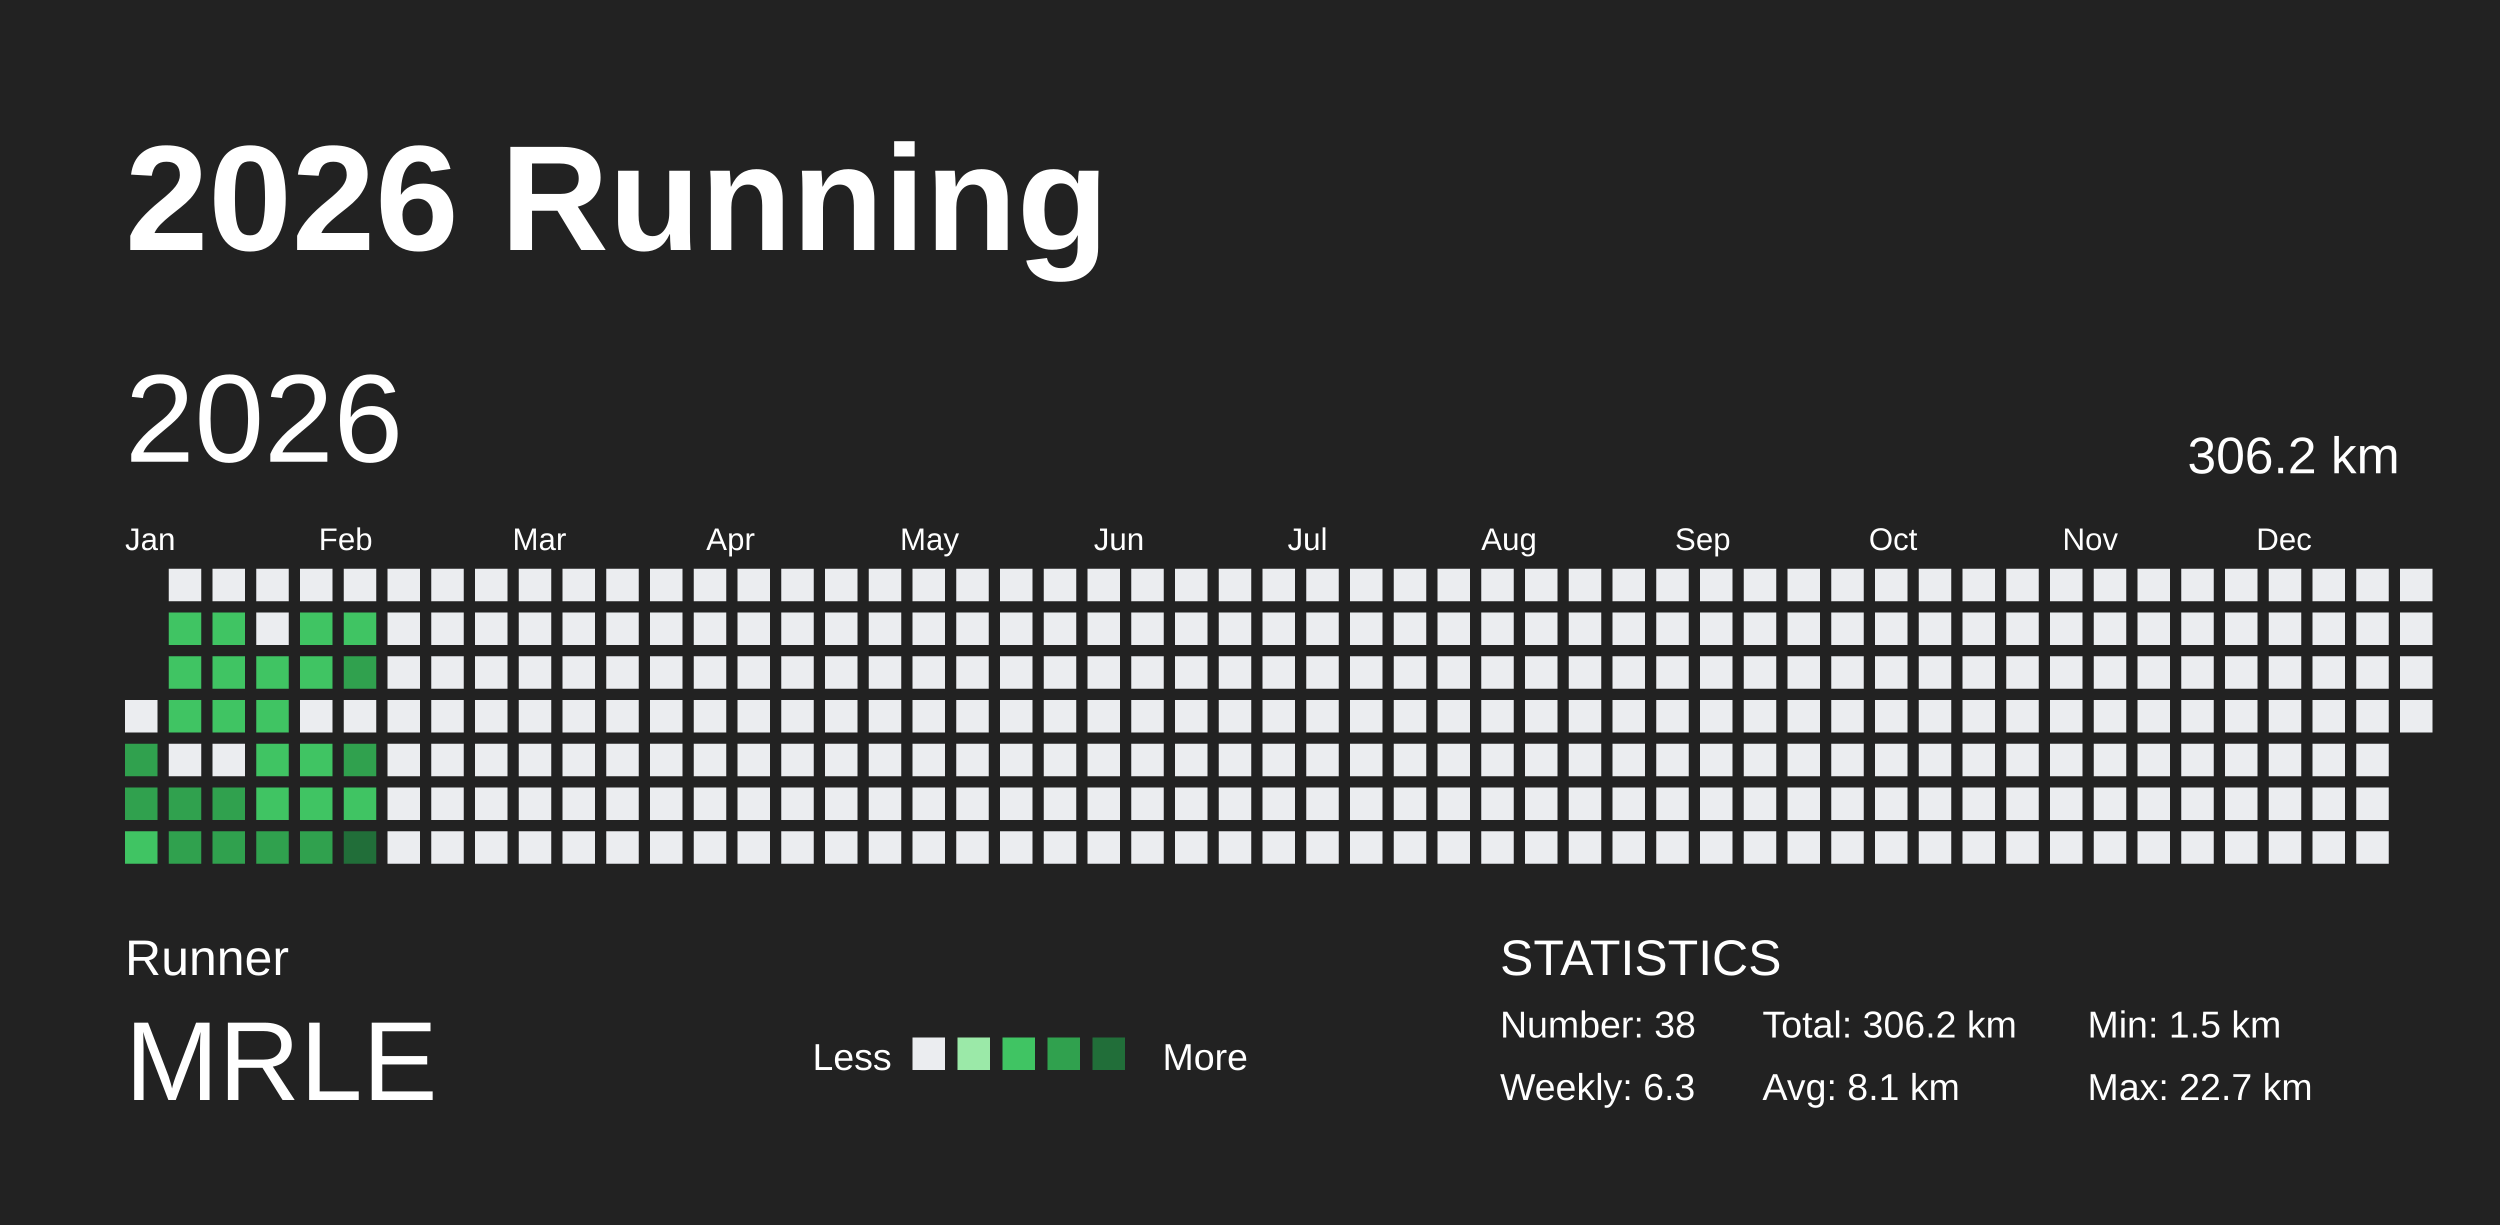
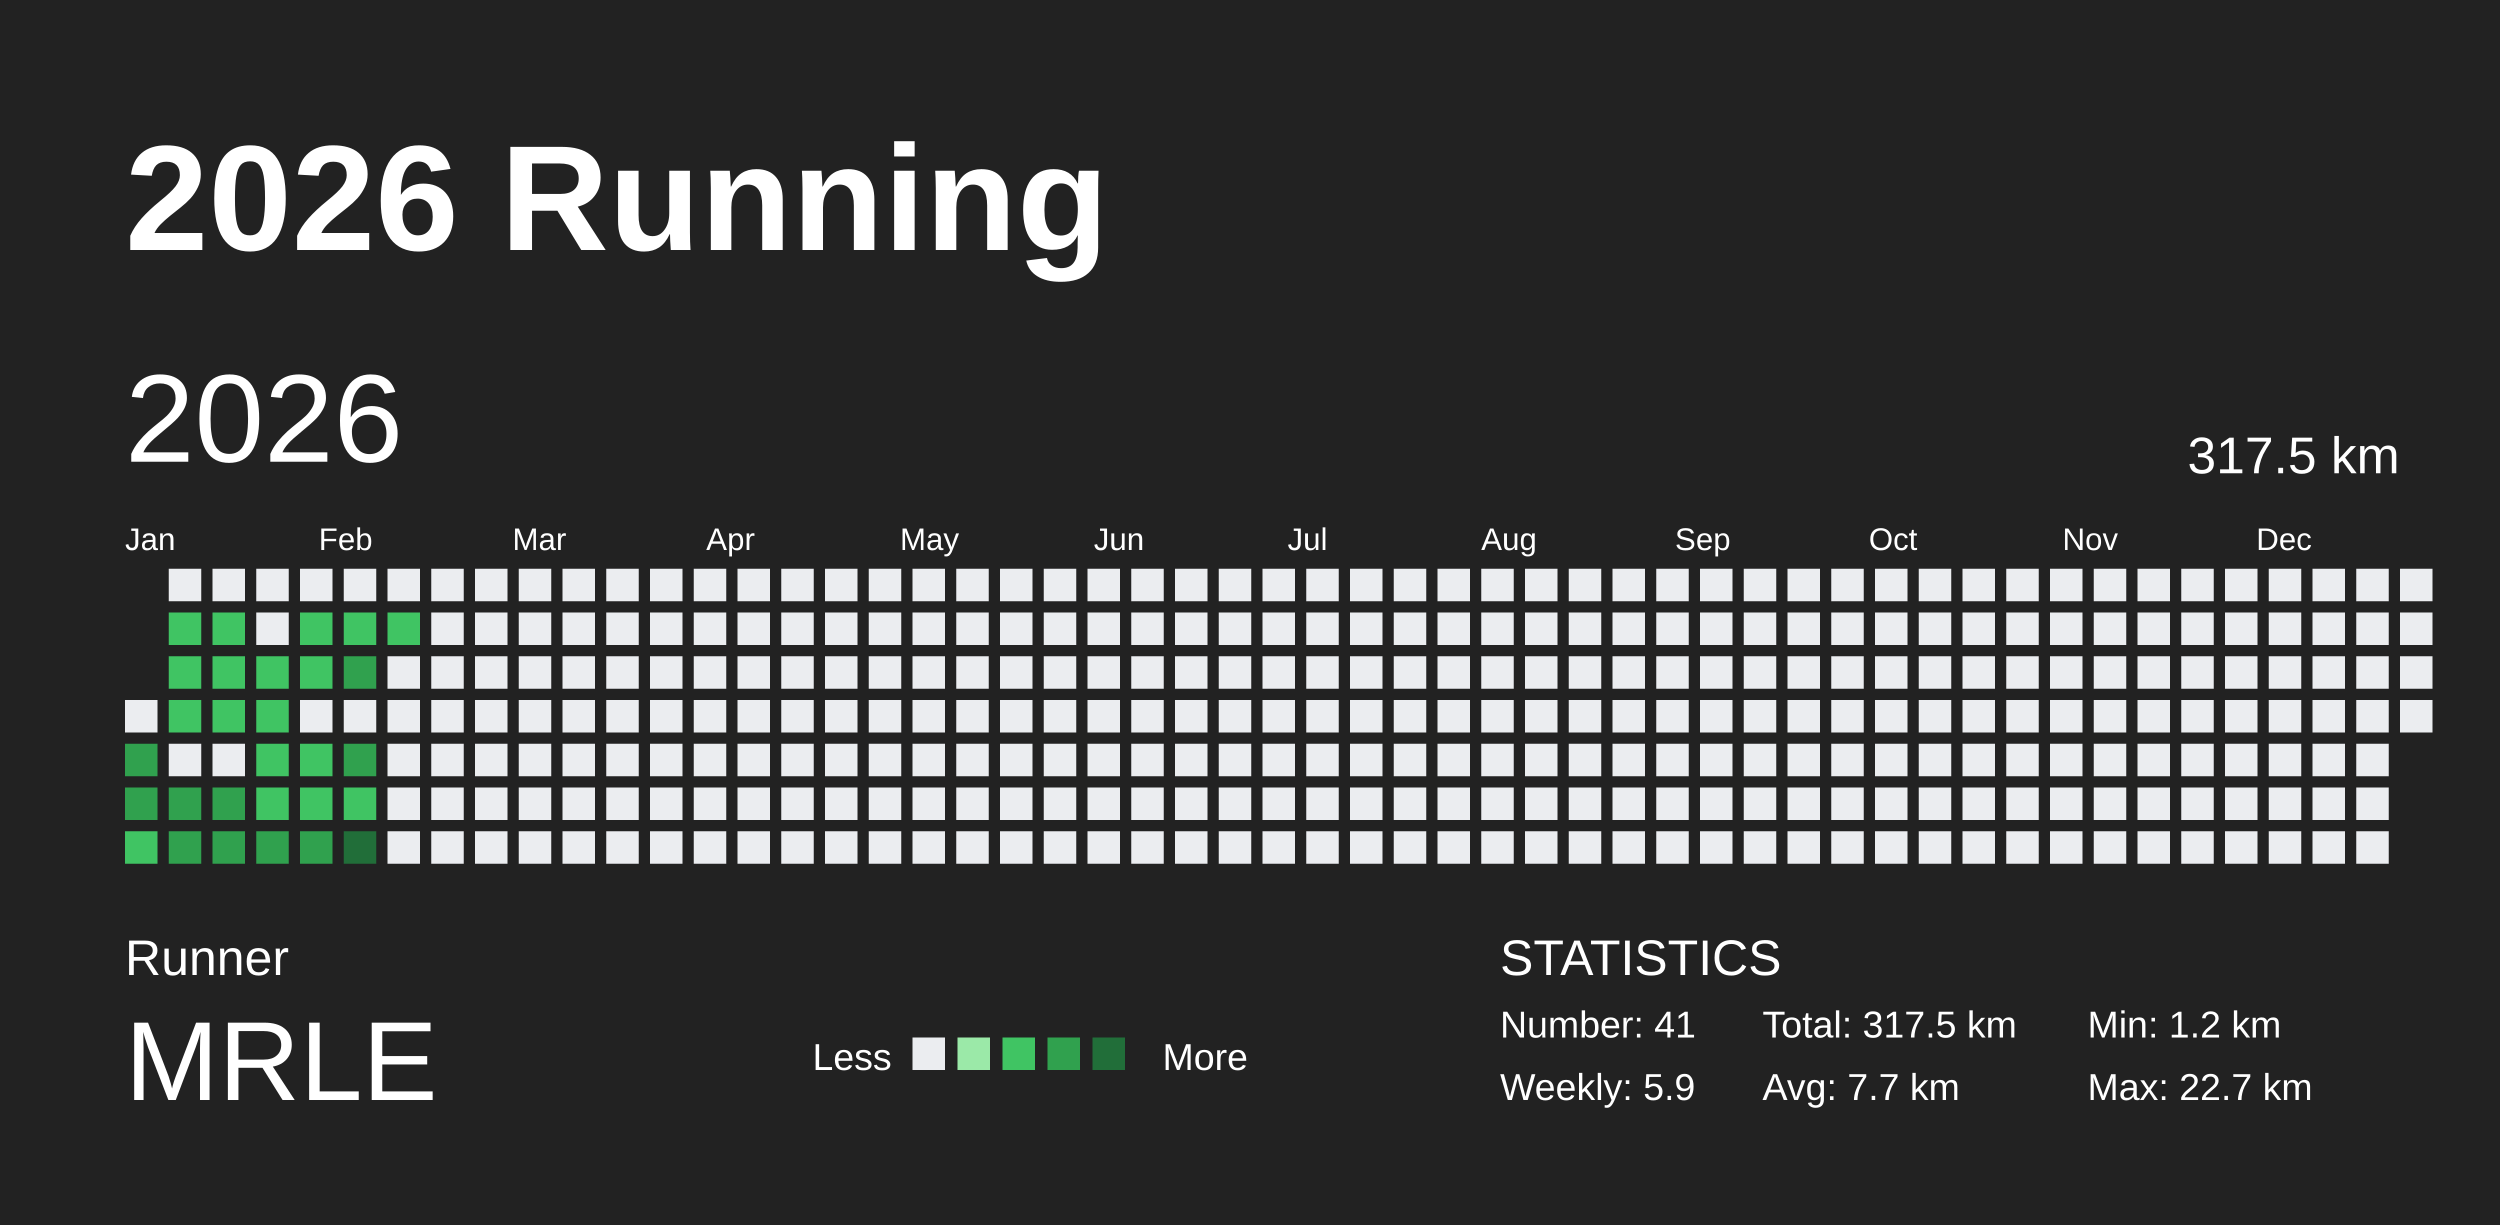
<svg xmlns="http://www.w3.org/2000/svg" baseProfile="full" height="98mm" version="1.1" viewBox="0,0,200,98" width="200mm">
  <defs />
  <rect fill="#222222" height="98" width="200" x="0" y="0" />
  <text fill="#FFFFFF" style="font-size:12px; font-family:Arial; font-weight:bold;" x="10" y="20">2026 Running</text>
  <text fill="#FFFFFF" style="font-size:4px; font-family:Arial" x="10" y="78">Runner</text>
  <text fill="#FFFFFF" style="font-size:9px; font-family:Arial" x="10" y="88">MRLE</text>
  <text fill="#FFFFFF" style="font-size:3px; font-family:Arial" x="65" y="85.6">Less</text>
  <rect fill="#ebedf0" height="2.6" width="2.6" x="73" y="83" />
  <rect fill="#9be9a8" height="2.6" width="2.6" x="76.6" y="83" />
  <rect fill="#40c463" height="2.6" width="2.6" x="80.2" y="83" />
  <rect fill="#30a14e" height="2.6" width="2.6" x="83.8" y="83" />
  <rect fill="#216e39" height="2.6" width="2.6" x="87.4" y="83" />
  <text fill="#FFFFFF" style="font-size:3px; font-family:Arial" x="93" y="85.6">More</text>
  <text fill="#FFFFFF" style="font-size:4px; font-family:Arial" x="120" y="78">STATISTICS</text>
-   <text fill="#FFFFFF" style="font-size:3px; font-family:Arial" x="120" y="83">Number: 38</text>
-   <text fill="#FFFFFF" style="font-size:3px; font-family:Arial" x="120" y="88">Weekly: 6.3</text>
-   <text fill="#FFFFFF" style="font-size:3px; font-family:Arial" x="141" y="83">Total: 306.2 km</text>
-   <text fill="#FFFFFF" style="font-size:3px; font-family:Arial" x="141" y="88">Avg: 8.1 km</text>
-   <text fill="#FFFFFF" style="font-size:3px; font-family:Arial" x="167" y="83">Min: 1.5 km</text>
+   <text fill="#FFFFFF" style="font-size:3px; font-family:Arial" x="120" y="83">Number: 41</text>
+   <text fill="#FFFFFF" style="font-size:3px; font-family:Arial" x="120" y="88">Weekly: 5.9</text>
+   <text fill="#FFFFFF" style="font-size:3px; font-family:Arial" x="141" y="83">Total: 317.5 km</text>
+   <text fill="#FFFFFF" style="font-size:3px; font-family:Arial" x="141" y="88">Avg: 7.7 km</text>
+   <text fill="#FFFFFF" style="font-size:3px; font-family:Arial" x="167" y="83">Min: 1.2 km</text>
  <text fill="#FFFFFF" style="font-size:3px; font-family:Arial" x="167" y="88">Max: 22.7 km</text>
  <text dominant-baseline="hanging" fill="#FFFFFF" style="font-size:10.0px; font-family:Arial;" x="10" y="30">2026</text>
-   <text dominant-baseline="hanging" fill="#FFFFFF" style="font-size:4.125px; font-family:Arial;" x="175" y="35">306.2 km</text>
+   <text dominant-baseline="hanging" fill="#FFFFFF" style="font-size:4.125px; font-family:Arial;" x="175" y="35">317.5 km</text>
  <text fill="#FFFFFF" style="font-size:2.5px; font-family:Arial" x="10.0" y="44">Jan</text>
  <text fill="#FFFFFF" style="font-size:2.5px; font-family:Arial" x="25.5" y="44">Feb</text>
  <text fill="#FFFFFF" style="font-size:2.5px; font-family:Arial" x="41.0" y="44">Mar</text>
  <text fill="#FFFFFF" style="font-size:2.5px; font-family:Arial" x="56.5" y="44">Apr</text>
  <text fill="#FFFFFF" style="font-size:2.5px; font-family:Arial" x="72.0" y="44">May</text>
  <text fill="#FFFFFF" style="font-size:2.5px; font-family:Arial" x="87.5" y="44">Jun</text>
  <text fill="#FFFFFF" style="font-size:2.5px; font-family:Arial" x="103.0" y="44">Jul</text>
  <text fill="#FFFFFF" style="font-size:2.5px; font-family:Arial" x="118.5" y="44">Aug</text>
  <text fill="#FFFFFF" style="font-size:2.5px; font-family:Arial" x="134.0" y="44">Sep</text>
  <text fill="#FFFFFF" style="font-size:2.5px; font-family:Arial" x="149.5" y="44">Oct</text>
  <text fill="#FFFFFF" style="font-size:2.5px; font-family:Arial" x="165.0" y="44">Nov</text>
  <text fill="#FFFFFF" style="font-size:2.5px; font-family:Arial" x="180.5" y="44">Dec</text>
  <rect fill="#ebedf0" height="2.6" width="2.6" x="10.0" y="56.0" />
  <rect fill="#30a14e" height="2.6" width="2.6" x="10.0" y="59.5" />
  <rect fill="#30a14e" height="2.6" width="2.6" x="10.0" y="63.0" />
  <rect fill="#40c463" height="2.6" width="2.6" x="10.0" y="66.5" />
  <rect fill="#ebedf0" height="2.6" width="2.6" x="13.5" y="45.5" />
  <rect fill="#40c463" height="2.6" width="2.6" x="13.5" y="49.0" />
  <rect fill="#40c463" height="2.6" width="2.6" x="13.5" y="52.5" />
  <rect fill="#40c463" height="2.6" width="2.6" x="13.5" y="56.0" />
  <rect fill="#ebedf0" height="2.6" width="2.6" x="13.5" y="59.5" />
  <rect fill="#30a14e" height="2.6" width="2.6" x="13.5" y="63.0" />
  <rect fill="#30a14e" height="2.6" width="2.6" x="13.5" y="66.5" />
  <rect fill="#ebedf0" height="2.6" width="2.6" x="17.0" y="45.5" />
  <rect fill="#40c463" height="2.6" width="2.6" x="17.0" y="49.0" />
  <rect fill="#40c463" height="2.6" width="2.6" x="17.0" y="52.5" />
  <rect fill="#40c463" height="2.6" width="2.6" x="17.0" y="56.0" />
  <rect fill="#ebedf0" height="2.6" width="2.6" x="17.0" y="59.5" />
  <rect fill="#30a14e" height="2.6" width="2.6" x="17.0" y="63.0" />
  <rect fill="#30a14e" height="2.6" width="2.6" x="17.0" y="66.5" />
  <rect fill="#ebedf0" height="2.6" width="2.6" x="20.5" y="45.5" />
  <rect fill="#ebedf0" height="2.6" width="2.6" x="20.5" y="49.0" />
  <rect fill="#40c463" height="2.6" width="2.6" x="20.5" y="52.5" />
  <rect fill="#40c463" height="2.6" width="2.6" x="20.5" y="56.0" />
  <rect fill="#40c463" height="2.6" width="2.6" x="20.5" y="59.5" />
  <rect fill="#40c463" height="2.6" width="2.6" x="20.5" y="63.0" />
  <rect fill="#30a14e" height="2.6" width="2.6" x="20.5" y="66.5" />
  <rect fill="#ebedf0" height="2.6" width="2.6" x="24.0" y="45.5" />
  <rect fill="#40c463" height="2.6" width="2.6" x="24.0" y="49.0" />
  <rect fill="#40c463" height="2.6" width="2.6" x="24.0" y="52.5" />
  <rect fill="#ebedf0" height="2.6" width="2.6" x="24.0" y="56.0" />
  <rect fill="#40c463" height="2.6" width="2.6" x="24.0" y="59.5" />
  <rect fill="#40c463" height="2.6" width="2.6" x="24.0" y="63.0" />
  <rect fill="#30a14e" height="2.6" width="2.6" x="24.0" y="66.5" />
  <rect fill="#ebedf0" height="2.6" width="2.6" x="27.5" y="45.5" />
  <rect fill="#40c463" height="2.6" width="2.6" x="27.5" y="49.0" />
  <rect fill="#30a14e" height="2.6" width="2.6" x="27.5" y="52.5" />
  <rect fill="#ebedf0" height="2.6" width="2.6" x="27.5" y="56.0" />
  <rect fill="#30a14e" height="2.6" width="2.6" x="27.5" y="59.5" />
  <rect fill="#40c463" height="2.6" width="2.6" x="27.5" y="63.0" />
  <rect fill="#216e39" height="2.6" width="2.6" x="27.5" y="66.5" />
  <rect fill="#ebedf0" height="2.6" width="2.6" x="31.0" y="45.5" />
-   <rect fill="#ebedf0" height="2.6" width="2.6" x="31.0" y="49.0" />
+   <rect fill="#40c463" height="2.6" width="2.6" x="31.0" y="49.0" />
  <rect fill="#ebedf0" height="2.6" width="2.6" x="31.0" y="52.5" />
  <rect fill="#ebedf0" height="2.6" width="2.6" x="31.0" y="56.0" />
  <rect fill="#ebedf0" height="2.6" width="2.6" x="31.0" y="59.5" />
  <rect fill="#ebedf0" height="2.6" width="2.6" x="31.0" y="63.0" />
  <rect fill="#ebedf0" height="2.6" width="2.6" x="31.0" y="66.5" />
  <rect fill="#ebedf0" height="2.6" width="2.6" x="34.5" y="45.5" />
  <rect fill="#ebedf0" height="2.6" width="2.6" x="34.5" y="49.0" />
  <rect fill="#ebedf0" height="2.6" width="2.6" x="34.5" y="52.5" />
  <rect fill="#ebedf0" height="2.6" width="2.6" x="34.5" y="56.0" />
  <rect fill="#ebedf0" height="2.6" width="2.6" x="34.5" y="59.5" />
  <rect fill="#ebedf0" height="2.6" width="2.6" x="34.5" y="63.0" />
  <rect fill="#ebedf0" height="2.6" width="2.6" x="34.5" y="66.5" />
  <rect fill="#ebedf0" height="2.6" width="2.6" x="38.0" y="45.5" />
  <rect fill="#ebedf0" height="2.6" width="2.6" x="38.0" y="49.0" />
  <rect fill="#ebedf0" height="2.6" width="2.6" x="38.0" y="52.5" />
  <rect fill="#ebedf0" height="2.6" width="2.6" x="38.0" y="56.0" />
  <rect fill="#ebedf0" height="2.6" width="2.6" x="38.0" y="59.5" />
  <rect fill="#ebedf0" height="2.6" width="2.6" x="38.0" y="63.0" />
  <rect fill="#ebedf0" height="2.6" width="2.6" x="38.0" y="66.5" />
  <rect fill="#ebedf0" height="2.6" width="2.6" x="41.5" y="45.5" />
  <rect fill="#ebedf0" height="2.6" width="2.6" x="41.5" y="49.0" />
  <rect fill="#ebedf0" height="2.6" width="2.6" x="41.5" y="52.5" />
  <rect fill="#ebedf0" height="2.6" width="2.6" x="41.5" y="56.0" />
  <rect fill="#ebedf0" height="2.6" width="2.6" x="41.5" y="59.5" />
  <rect fill="#ebedf0" height="2.6" width="2.6" x="41.5" y="63.0" />
  <rect fill="#ebedf0" height="2.6" width="2.6" x="41.5" y="66.5" />
  <rect fill="#ebedf0" height="2.6" width="2.6" x="45.0" y="45.5" />
  <rect fill="#ebedf0" height="2.6" width="2.6" x="45.0" y="49.0" />
  <rect fill="#ebedf0" height="2.6" width="2.6" x="45.0" y="52.5" />
  <rect fill="#ebedf0" height="2.6" width="2.6" x="45.0" y="56.0" />
  <rect fill="#ebedf0" height="2.6" width="2.6" x="45.0" y="59.5" />
  <rect fill="#ebedf0" height="2.6" width="2.6" x="45.0" y="63.0" />
  <rect fill="#ebedf0" height="2.6" width="2.6" x="45.0" y="66.5" />
  <rect fill="#ebedf0" height="2.6" width="2.6" x="48.5" y="45.5" />
  <rect fill="#ebedf0" height="2.6" width="2.6" x="48.5" y="49.0" />
  <rect fill="#ebedf0" height="2.6" width="2.6" x="48.5" y="52.5" />
  <rect fill="#ebedf0" height="2.6" width="2.6" x="48.5" y="56.0" />
  <rect fill="#ebedf0" height="2.6" width="2.6" x="48.5" y="59.5" />
  <rect fill="#ebedf0" height="2.6" width="2.6" x="48.5" y="63.0" />
  <rect fill="#ebedf0" height="2.6" width="2.6" x="48.5" y="66.5" />
  <rect fill="#ebedf0" height="2.6" width="2.6" x="52.0" y="45.5" />
  <rect fill="#ebedf0" height="2.6" width="2.6" x="52.0" y="49.0" />
  <rect fill="#ebedf0" height="2.6" width="2.6" x="52.0" y="52.5" />
  <rect fill="#ebedf0" height="2.6" width="2.6" x="52.0" y="56.0" />
  <rect fill="#ebedf0" height="2.6" width="2.6" x="52.0" y="59.5" />
  <rect fill="#ebedf0" height="2.6" width="2.6" x="52.0" y="63.0" />
  <rect fill="#ebedf0" height="2.6" width="2.6" x="52.0" y="66.5" />
  <rect fill="#ebedf0" height="2.6" width="2.6" x="55.5" y="45.5" />
  <rect fill="#ebedf0" height="2.6" width="2.6" x="55.5" y="49.0" />
  <rect fill="#ebedf0" height="2.6" width="2.6" x="55.5" y="52.5" />
  <rect fill="#ebedf0" height="2.6" width="2.6" x="55.5" y="56.0" />
  <rect fill="#ebedf0" height="2.6" width="2.6" x="55.5" y="59.5" />
  <rect fill="#ebedf0" height="2.6" width="2.6" x="55.5" y="63.0" />
  <rect fill="#ebedf0" height="2.6" width="2.6" x="55.5" y="66.5" />
  <rect fill="#ebedf0" height="2.6" width="2.6" x="59.0" y="45.5" />
  <rect fill="#ebedf0" height="2.6" width="2.6" x="59.0" y="49.0" />
  <rect fill="#ebedf0" height="2.6" width="2.6" x="59.0" y="52.5" />
  <rect fill="#ebedf0" height="2.6" width="2.6" x="59.0" y="56.0" />
  <rect fill="#ebedf0" height="2.6" width="2.6" x="59.0" y="59.5" />
  <rect fill="#ebedf0" height="2.6" width="2.6" x="59.0" y="63.0" />
  <rect fill="#ebedf0" height="2.6" width="2.6" x="59.0" y="66.5" />
  <rect fill="#ebedf0" height="2.6" width="2.6" x="62.5" y="45.5" />
  <rect fill="#ebedf0" height="2.6" width="2.6" x="62.5" y="49.0" />
  <rect fill="#ebedf0" height="2.6" width="2.6" x="62.5" y="52.5" />
  <rect fill="#ebedf0" height="2.6" width="2.6" x="62.5" y="56.0" />
  <rect fill="#ebedf0" height="2.6" width="2.6" x="62.5" y="59.5" />
  <rect fill="#ebedf0" height="2.6" width="2.6" x="62.5" y="63.0" />
  <rect fill="#ebedf0" height="2.6" width="2.6" x="62.5" y="66.5" />
  <rect fill="#ebedf0" height="2.6" width="2.6" x="66.0" y="45.5" />
  <rect fill="#ebedf0" height="2.6" width="2.6" x="66.0" y="49.0" />
  <rect fill="#ebedf0" height="2.6" width="2.6" x="66.0" y="52.5" />
  <rect fill="#ebedf0" height="2.6" width="2.6" x="66.0" y="56.0" />
  <rect fill="#ebedf0" height="2.6" width="2.6" x="66.0" y="59.5" />
  <rect fill="#ebedf0" height="2.6" width="2.6" x="66.0" y="63.0" />
  <rect fill="#ebedf0" height="2.6" width="2.6" x="66.0" y="66.5" />
  <rect fill="#ebedf0" height="2.6" width="2.6" x="69.5" y="45.5" />
  <rect fill="#ebedf0" height="2.6" width="2.6" x="69.5" y="49.0" />
  <rect fill="#ebedf0" height="2.6" width="2.6" x="69.5" y="52.5" />
  <rect fill="#ebedf0" height="2.6" width="2.6" x="69.5" y="56.0" />
  <rect fill="#ebedf0" height="2.6" width="2.6" x="69.5" y="59.5" />
  <rect fill="#ebedf0" height="2.6" width="2.6" x="69.5" y="63.0" />
  <rect fill="#ebedf0" height="2.6" width="2.6" x="69.5" y="66.5" />
  <rect fill="#ebedf0" height="2.6" width="2.6" x="73.0" y="45.5" />
  <rect fill="#ebedf0" height="2.6" width="2.6" x="73.0" y="49.0" />
  <rect fill="#ebedf0" height="2.6" width="2.6" x="73.0" y="52.5" />
  <rect fill="#ebedf0" height="2.6" width="2.6" x="73.0" y="56.0" />
  <rect fill="#ebedf0" height="2.6" width="2.6" x="73.0" y="59.5" />
  <rect fill="#ebedf0" height="2.6" width="2.6" x="73.0" y="63.0" />
  <rect fill="#ebedf0" height="2.6" width="2.6" x="73.0" y="66.5" />
  <rect fill="#ebedf0" height="2.6" width="2.6" x="76.5" y="45.5" />
  <rect fill="#ebedf0" height="2.6" width="2.6" x="76.5" y="49.0" />
  <rect fill="#ebedf0" height="2.6" width="2.6" x="76.5" y="52.5" />
  <rect fill="#ebedf0" height="2.6" width="2.6" x="76.5" y="56.0" />
  <rect fill="#ebedf0" height="2.6" width="2.6" x="76.5" y="59.5" />
  <rect fill="#ebedf0" height="2.6" width="2.6" x="76.5" y="63.0" />
  <rect fill="#ebedf0" height="2.6" width="2.6" x="76.5" y="66.5" />
  <rect fill="#ebedf0" height="2.6" width="2.6" x="80.0" y="45.5" />
  <rect fill="#ebedf0" height="2.6" width="2.6" x="80.0" y="49.0" />
  <rect fill="#ebedf0" height="2.6" width="2.6" x="80.0" y="52.5" />
  <rect fill="#ebedf0" height="2.6" width="2.6" x="80.0" y="56.0" />
  <rect fill="#ebedf0" height="2.6" width="2.6" x="80.0" y="59.5" />
  <rect fill="#ebedf0" height="2.6" width="2.6" x="80.0" y="63.0" />
  <rect fill="#ebedf0" height="2.6" width="2.6" x="80.0" y="66.5" />
  <rect fill="#ebedf0" height="2.6" width="2.6" x="83.5" y="45.5" />
  <rect fill="#ebedf0" height="2.6" width="2.6" x="83.5" y="49.0" />
  <rect fill="#ebedf0" height="2.6" width="2.6" x="83.5" y="52.5" />
  <rect fill="#ebedf0" height="2.6" width="2.6" x="83.5" y="56.0" />
  <rect fill="#ebedf0" height="2.6" width="2.6" x="83.5" y="59.5" />
  <rect fill="#ebedf0" height="2.6" width="2.6" x="83.5" y="63.0" />
  <rect fill="#ebedf0" height="2.6" width="2.6" x="83.5" y="66.5" />
  <rect fill="#ebedf0" height="2.6" width="2.6" x="87.0" y="45.5" />
  <rect fill="#ebedf0" height="2.6" width="2.6" x="87.0" y="49.0" />
  <rect fill="#ebedf0" height="2.6" width="2.6" x="87.0" y="52.5" />
  <rect fill="#ebedf0" height="2.6" width="2.6" x="87.0" y="56.0" />
  <rect fill="#ebedf0" height="2.6" width="2.6" x="87.0" y="59.5" />
  <rect fill="#ebedf0" height="2.6" width="2.6" x="87.0" y="63.0" />
  <rect fill="#ebedf0" height="2.6" width="2.6" x="87.0" y="66.5" />
  <rect fill="#ebedf0" height="2.6" width="2.6" x="90.5" y="45.5" />
  <rect fill="#ebedf0" height="2.6" width="2.6" x="90.5" y="49.0" />
  <rect fill="#ebedf0" height="2.6" width="2.6" x="90.5" y="52.5" />
  <rect fill="#ebedf0" height="2.6" width="2.6" x="90.5" y="56.0" />
  <rect fill="#ebedf0" height="2.6" width="2.6" x="90.5" y="59.5" />
  <rect fill="#ebedf0" height="2.6" width="2.6" x="90.5" y="63.0" />
  <rect fill="#ebedf0" height="2.6" width="2.6" x="90.5" y="66.5" />
  <rect fill="#ebedf0" height="2.6" width="2.6" x="94.0" y="45.5" />
  <rect fill="#ebedf0" height="2.6" width="2.6" x="94.0" y="49.0" />
  <rect fill="#ebedf0" height="2.6" width="2.6" x="94.0" y="52.5" />
  <rect fill="#ebedf0" height="2.6" width="2.6" x="94.0" y="56.0" />
  <rect fill="#ebedf0" height="2.6" width="2.6" x="94.0" y="59.5" />
  <rect fill="#ebedf0" height="2.6" width="2.6" x="94.0" y="63.0" />
  <rect fill="#ebedf0" height="2.6" width="2.6" x="94.0" y="66.5" />
  <rect fill="#ebedf0" height="2.6" width="2.6" x="97.5" y="45.5" />
  <rect fill="#ebedf0" height="2.6" width="2.6" x="97.5" y="49.0" />
  <rect fill="#ebedf0" height="2.6" width="2.6" x="97.5" y="52.5" />
  <rect fill="#ebedf0" height="2.6" width="2.6" x="97.5" y="56.0" />
  <rect fill="#ebedf0" height="2.6" width="2.6" x="97.5" y="59.5" />
  <rect fill="#ebedf0" height="2.6" width="2.6" x="97.5" y="63.0" />
  <rect fill="#ebedf0" height="2.6" width="2.6" x="97.5" y="66.5" />
  <rect fill="#ebedf0" height="2.6" width="2.6" x="101.0" y="45.5" />
  <rect fill="#ebedf0" height="2.6" width="2.6" x="101.0" y="49.0" />
  <rect fill="#ebedf0" height="2.6" width="2.6" x="101.0" y="52.5" />
  <rect fill="#ebedf0" height="2.6" width="2.6" x="101.0" y="56.0" />
  <rect fill="#ebedf0" height="2.6" width="2.6" x="101.0" y="59.5" />
  <rect fill="#ebedf0" height="2.6" width="2.6" x="101.0" y="63.0" />
  <rect fill="#ebedf0" height="2.6" width="2.6" x="101.0" y="66.5" />
  <rect fill="#ebedf0" height="2.6" width="2.6" x="104.5" y="45.5" />
  <rect fill="#ebedf0" height="2.6" width="2.6" x="104.5" y="49.0" />
  <rect fill="#ebedf0" height="2.6" width="2.6" x="104.5" y="52.5" />
  <rect fill="#ebedf0" height="2.6" width="2.6" x="104.5" y="56.0" />
  <rect fill="#ebedf0" height="2.6" width="2.6" x="104.5" y="59.5" />
  <rect fill="#ebedf0" height="2.6" width="2.6" x="104.5" y="63.0" />
  <rect fill="#ebedf0" height="2.6" width="2.6" x="104.5" y="66.5" />
  <rect fill="#ebedf0" height="2.6" width="2.6" x="108.0" y="45.5" />
  <rect fill="#ebedf0" height="2.6" width="2.6" x="108.0" y="49.0" />
  <rect fill="#ebedf0" height="2.6" width="2.6" x="108.0" y="52.5" />
  <rect fill="#ebedf0" height="2.6" width="2.6" x="108.0" y="56.0" />
  <rect fill="#ebedf0" height="2.6" width="2.6" x="108.0" y="59.5" />
  <rect fill="#ebedf0" height="2.6" width="2.6" x="108.0" y="63.0" />
  <rect fill="#ebedf0" height="2.6" width="2.6" x="108.0" y="66.5" />
  <rect fill="#ebedf0" height="2.6" width="2.6" x="111.5" y="45.5" />
  <rect fill="#ebedf0" height="2.6" width="2.6" x="111.5" y="49.0" />
  <rect fill="#ebedf0" height="2.6" width="2.6" x="111.5" y="52.5" />
  <rect fill="#ebedf0" height="2.6" width="2.6" x="111.5" y="56.0" />
  <rect fill="#ebedf0" height="2.6" width="2.6" x="111.5" y="59.5" />
  <rect fill="#ebedf0" height="2.6" width="2.6" x="111.5" y="63.0" />
  <rect fill="#ebedf0" height="2.6" width="2.6" x="111.5" y="66.5" />
  <rect fill="#ebedf0" height="2.6" width="2.6" x="115.0" y="45.5" />
  <rect fill="#ebedf0" height="2.6" width="2.6" x="115.0" y="49.0" />
  <rect fill="#ebedf0" height="2.6" width="2.6" x="115.0" y="52.5" />
  <rect fill="#ebedf0" height="2.6" width="2.6" x="115.0" y="56.0" />
  <rect fill="#ebedf0" height="2.6" width="2.6" x="115.0" y="59.5" />
  <rect fill="#ebedf0" height="2.6" width="2.6" x="115.0" y="63.0" />
  <rect fill="#ebedf0" height="2.6" width="2.6" x="115.0" y="66.5" />
  <rect fill="#ebedf0" height="2.6" width="2.6" x="118.5" y="45.5" />
  <rect fill="#ebedf0" height="2.6" width="2.6" x="118.5" y="49.0" />
  <rect fill="#ebedf0" height="2.6" width="2.6" x="118.5" y="52.5" />
  <rect fill="#ebedf0" height="2.6" width="2.6" x="118.5" y="56.0" />
  <rect fill="#ebedf0" height="2.6" width="2.6" x="118.5" y="59.5" />
  <rect fill="#ebedf0" height="2.6" width="2.6" x="118.5" y="63.0" />
  <rect fill="#ebedf0" height="2.6" width="2.6" x="118.5" y="66.5" />
  <rect fill="#ebedf0" height="2.6" width="2.6" x="122.0" y="45.5" />
  <rect fill="#ebedf0" height="2.6" width="2.6" x="122.0" y="49.0" />
  <rect fill="#ebedf0" height="2.6" width="2.6" x="122.0" y="52.5" />
  <rect fill="#ebedf0" height="2.6" width="2.6" x="122.0" y="56.0" />
  <rect fill="#ebedf0" height="2.6" width="2.6" x="122.0" y="59.5" />
  <rect fill="#ebedf0" height="2.6" width="2.6" x="122.0" y="63.0" />
  <rect fill="#ebedf0" height="2.6" width="2.6" x="122.0" y="66.5" />
  <rect fill="#ebedf0" height="2.6" width="2.6" x="125.5" y="45.5" />
  <rect fill="#ebedf0" height="2.6" width="2.6" x="125.5" y="49.0" />
  <rect fill="#ebedf0" height="2.6" width="2.6" x="125.5" y="52.5" />
  <rect fill="#ebedf0" height="2.6" width="2.6" x="125.5" y="56.0" />
  <rect fill="#ebedf0" height="2.6" width="2.6" x="125.5" y="59.5" />
  <rect fill="#ebedf0" height="2.6" width="2.6" x="125.5" y="63.0" />
  <rect fill="#ebedf0" height="2.6" width="2.6" x="125.5" y="66.5" />
  <rect fill="#ebedf0" height="2.6" width="2.6" x="129.0" y="45.5" />
  <rect fill="#ebedf0" height="2.6" width="2.6" x="129.0" y="49.0" />
  <rect fill="#ebedf0" height="2.6" width="2.6" x="129.0" y="52.5" />
  <rect fill="#ebedf0" height="2.6" width="2.6" x="129.0" y="56.0" />
  <rect fill="#ebedf0" height="2.6" width="2.6" x="129.0" y="59.5" />
  <rect fill="#ebedf0" height="2.6" width="2.6" x="129.0" y="63.0" />
  <rect fill="#ebedf0" height="2.6" width="2.6" x="129.0" y="66.5" />
  <rect fill="#ebedf0" height="2.6" width="2.6" x="132.5" y="45.5" />
  <rect fill="#ebedf0" height="2.6" width="2.6" x="132.5" y="49.0" />
  <rect fill="#ebedf0" height="2.6" width="2.6" x="132.5" y="52.5" />
  <rect fill="#ebedf0" height="2.6" width="2.6" x="132.5" y="56.0" />
  <rect fill="#ebedf0" height="2.6" width="2.6" x="132.5" y="59.5" />
  <rect fill="#ebedf0" height="2.6" width="2.6" x="132.5" y="63.0" />
  <rect fill="#ebedf0" height="2.6" width="2.6" x="132.5" y="66.5" />
  <rect fill="#ebedf0" height="2.6" width="2.6" x="136.0" y="45.5" />
  <rect fill="#ebedf0" height="2.6" width="2.6" x="136.0" y="49.0" />
  <rect fill="#ebedf0" height="2.6" width="2.6" x="136.0" y="52.5" />
  <rect fill="#ebedf0" height="2.6" width="2.6" x="136.0" y="56.0" />
  <rect fill="#ebedf0" height="2.6" width="2.6" x="136.0" y="59.5" />
  <rect fill="#ebedf0" height="2.6" width="2.6" x="136.0" y="63.0" />
  <rect fill="#ebedf0" height="2.6" width="2.6" x="136.0" y="66.5" />
  <rect fill="#ebedf0" height="2.6" width="2.6" x="139.5" y="45.5" />
  <rect fill="#ebedf0" height="2.6" width="2.6" x="139.5" y="49.0" />
  <rect fill="#ebedf0" height="2.6" width="2.6" x="139.5" y="52.5" />
  <rect fill="#ebedf0" height="2.6" width="2.6" x="139.5" y="56.0" />
  <rect fill="#ebedf0" height="2.6" width="2.6" x="139.5" y="59.5" />
  <rect fill="#ebedf0" height="2.6" width="2.6" x="139.5" y="63.0" />
  <rect fill="#ebedf0" height="2.6" width="2.6" x="139.5" y="66.5" />
  <rect fill="#ebedf0" height="2.6" width="2.6" x="143.0" y="45.5" />
  <rect fill="#ebedf0" height="2.6" width="2.6" x="143.0" y="49.0" />
  <rect fill="#ebedf0" height="2.6" width="2.6" x="143.0" y="52.5" />
  <rect fill="#ebedf0" height="2.6" width="2.6" x="143.0" y="56.0" />
  <rect fill="#ebedf0" height="2.6" width="2.6" x="143.0" y="59.5" />
  <rect fill="#ebedf0" height="2.6" width="2.6" x="143.0" y="63.0" />
  <rect fill="#ebedf0" height="2.6" width="2.6" x="143.0" y="66.5" />
  <rect fill="#ebedf0" height="2.6" width="2.6" x="146.5" y="45.5" />
  <rect fill="#ebedf0" height="2.6" width="2.6" x="146.5" y="49.0" />
  <rect fill="#ebedf0" height="2.6" width="2.6" x="146.5" y="52.5" />
  <rect fill="#ebedf0" height="2.6" width="2.6" x="146.5" y="56.0" />
  <rect fill="#ebedf0" height="2.6" width="2.6" x="146.5" y="59.5" />
  <rect fill="#ebedf0" height="2.6" width="2.6" x="146.5" y="63.0" />
  <rect fill="#ebedf0" height="2.6" width="2.6" x="146.5" y="66.5" />
  <rect fill="#ebedf0" height="2.6" width="2.6" x="150.0" y="45.5" />
  <rect fill="#ebedf0" height="2.6" width="2.6" x="150.0" y="49.0" />
  <rect fill="#ebedf0" height="2.6" width="2.6" x="150.0" y="52.5" />
  <rect fill="#ebedf0" height="2.6" width="2.6" x="150.0" y="56.0" />
  <rect fill="#ebedf0" height="2.6" width="2.6" x="150.0" y="59.5" />
  <rect fill="#ebedf0" height="2.6" width="2.6" x="150.0" y="63.0" />
  <rect fill="#ebedf0" height="2.6" width="2.6" x="150.0" y="66.5" />
  <rect fill="#ebedf0" height="2.6" width="2.6" x="153.5" y="45.5" />
  <rect fill="#ebedf0" height="2.6" width="2.6" x="153.5" y="49.0" />
  <rect fill="#ebedf0" height="2.6" width="2.6" x="153.5" y="52.5" />
  <rect fill="#ebedf0" height="2.6" width="2.6" x="153.5" y="56.0" />
  <rect fill="#ebedf0" height="2.6" width="2.6" x="153.5" y="59.5" />
  <rect fill="#ebedf0" height="2.6" width="2.6" x="153.5" y="63.0" />
  <rect fill="#ebedf0" height="2.6" width="2.6" x="153.5" y="66.5" />
  <rect fill="#ebedf0" height="2.6" width="2.6" x="157.0" y="45.5" />
  <rect fill="#ebedf0" height="2.6" width="2.6" x="157.0" y="49.0" />
  <rect fill="#ebedf0" height="2.6" width="2.6" x="157.0" y="52.5" />
  <rect fill="#ebedf0" height="2.6" width="2.6" x="157.0" y="56.0" />
  <rect fill="#ebedf0" height="2.6" width="2.6" x="157.0" y="59.5" />
  <rect fill="#ebedf0" height="2.6" width="2.6" x="157.0" y="63.0" />
  <rect fill="#ebedf0" height="2.6" width="2.6" x="157.0" y="66.5" />
  <rect fill="#ebedf0" height="2.6" width="2.6" x="160.5" y="45.5" />
  <rect fill="#ebedf0" height="2.6" width="2.6" x="160.5" y="49.0" />
  <rect fill="#ebedf0" height="2.6" width="2.6" x="160.5" y="52.5" />
  <rect fill="#ebedf0" height="2.6" width="2.6" x="160.5" y="56.0" />
  <rect fill="#ebedf0" height="2.6" width="2.6" x="160.5" y="59.5" />
  <rect fill="#ebedf0" height="2.6" width="2.6" x="160.5" y="63.0" />
  <rect fill="#ebedf0" height="2.6" width="2.6" x="160.5" y="66.5" />
  <rect fill="#ebedf0" height="2.6" width="2.6" x="164.0" y="45.5" />
  <rect fill="#ebedf0" height="2.6" width="2.6" x="164.0" y="49.0" />
  <rect fill="#ebedf0" height="2.6" width="2.6" x="164.0" y="52.5" />
  <rect fill="#ebedf0" height="2.6" width="2.6" x="164.0" y="56.0" />
  <rect fill="#ebedf0" height="2.6" width="2.6" x="164.0" y="59.5" />
  <rect fill="#ebedf0" height="2.6" width="2.6" x="164.0" y="63.0" />
  <rect fill="#ebedf0" height="2.6" width="2.6" x="164.0" y="66.5" />
  <rect fill="#ebedf0" height="2.6" width="2.6" x="167.5" y="45.5" />
  <rect fill="#ebedf0" height="2.6" width="2.6" x="167.5" y="49.0" />
  <rect fill="#ebedf0" height="2.6" width="2.6" x="167.5" y="52.5" />
  <rect fill="#ebedf0" height="2.6" width="2.6" x="167.5" y="56.0" />
  <rect fill="#ebedf0" height="2.6" width="2.6" x="167.5" y="59.5" />
  <rect fill="#ebedf0" height="2.6" width="2.6" x="167.5" y="63.0" />
  <rect fill="#ebedf0" height="2.6" width="2.6" x="167.5" y="66.5" />
  <rect fill="#ebedf0" height="2.6" width="2.6" x="171.0" y="45.5" />
  <rect fill="#ebedf0" height="2.6" width="2.6" x="171.0" y="49.0" />
  <rect fill="#ebedf0" height="2.6" width="2.6" x="171.0" y="52.5" />
  <rect fill="#ebedf0" height="2.6" width="2.6" x="171.0" y="56.0" />
  <rect fill="#ebedf0" height="2.6" width="2.6" x="171.0" y="59.5" />
  <rect fill="#ebedf0" height="2.6" width="2.6" x="171.0" y="63.0" />
  <rect fill="#ebedf0" height="2.6" width="2.6" x="171.0" y="66.5" />
  <rect fill="#ebedf0" height="2.6" width="2.6" x="174.5" y="45.5" />
  <rect fill="#ebedf0" height="2.6" width="2.6" x="174.5" y="49.0" />
  <rect fill="#ebedf0" height="2.6" width="2.6" x="174.5" y="52.5" />
  <rect fill="#ebedf0" height="2.6" width="2.6" x="174.5" y="56.0" />
  <rect fill="#ebedf0" height="2.6" width="2.6" x="174.5" y="59.5" />
  <rect fill="#ebedf0" height="2.6" width="2.6" x="174.5" y="63.0" />
  <rect fill="#ebedf0" height="2.6" width="2.6" x="174.5" y="66.5" />
  <rect fill="#ebedf0" height="2.6" width="2.6" x="178.0" y="45.5" />
  <rect fill="#ebedf0" height="2.6" width="2.6" x="178.0" y="49.0" />
  <rect fill="#ebedf0" height="2.6" width="2.6" x="178.0" y="52.5" />
  <rect fill="#ebedf0" height="2.6" width="2.6" x="178.0" y="56.0" />
  <rect fill="#ebedf0" height="2.6" width="2.6" x="178.0" y="59.5" />
  <rect fill="#ebedf0" height="2.6" width="2.6" x="178.0" y="63.0" />
  <rect fill="#ebedf0" height="2.6" width="2.6" x="178.0" y="66.5" />
  <rect fill="#ebedf0" height="2.6" width="2.6" x="181.5" y="45.5" />
  <rect fill="#ebedf0" height="2.6" width="2.6" x="181.5" y="49.0" />
  <rect fill="#ebedf0" height="2.6" width="2.6" x="181.5" y="52.5" />
  <rect fill="#ebedf0" height="2.6" width="2.6" x="181.5" y="56.0" />
  <rect fill="#ebedf0" height="2.6" width="2.6" x="181.5" y="59.5" />
  <rect fill="#ebedf0" height="2.6" width="2.6" x="181.5" y="63.0" />
  <rect fill="#ebedf0" height="2.6" width="2.6" x="181.5" y="66.5" />
  <rect fill="#ebedf0" height="2.6" width="2.6" x="185.0" y="45.5" />
  <rect fill="#ebedf0" height="2.6" width="2.6" x="185.0" y="49.0" />
  <rect fill="#ebedf0" height="2.6" width="2.6" x="185.0" y="52.5" />
  <rect fill="#ebedf0" height="2.6" width="2.6" x="185.0" y="56.0" />
  <rect fill="#ebedf0" height="2.6" width="2.6" x="185.0" y="59.5" />
  <rect fill="#ebedf0" height="2.6" width="2.6" x="185.0" y="63.0" />
  <rect fill="#ebedf0" height="2.6" width="2.6" x="185.0" y="66.5" />
  <rect fill="#ebedf0" height="2.6" width="2.6" x="188.5" y="45.5" />
  <rect fill="#ebedf0" height="2.6" width="2.6" x="188.5" y="49.0" />
  <rect fill="#ebedf0" height="2.6" width="2.6" x="188.5" y="52.5" />
  <rect fill="#ebedf0" height="2.6" width="2.6" x="188.5" y="56.0" />
  <rect fill="#ebedf0" height="2.6" width="2.6" x="188.5" y="59.5" />
  <rect fill="#ebedf0" height="2.6" width="2.6" x="188.5" y="63.0" />
  <rect fill="#ebedf0" height="2.6" width="2.6" x="188.5" y="66.5" />
  <rect fill="#ebedf0" height="2.6" width="2.6" x="192.0" y="45.5" />
  <rect fill="#ebedf0" height="2.6" width="2.6" x="192.0" y="49.0" />
  <rect fill="#ebedf0" height="2.6" width="2.6" x="192.0" y="52.5" />
  <rect fill="#ebedf0" height="2.6" width="2.6" x="192.0" y="56.0" />
</svg>
